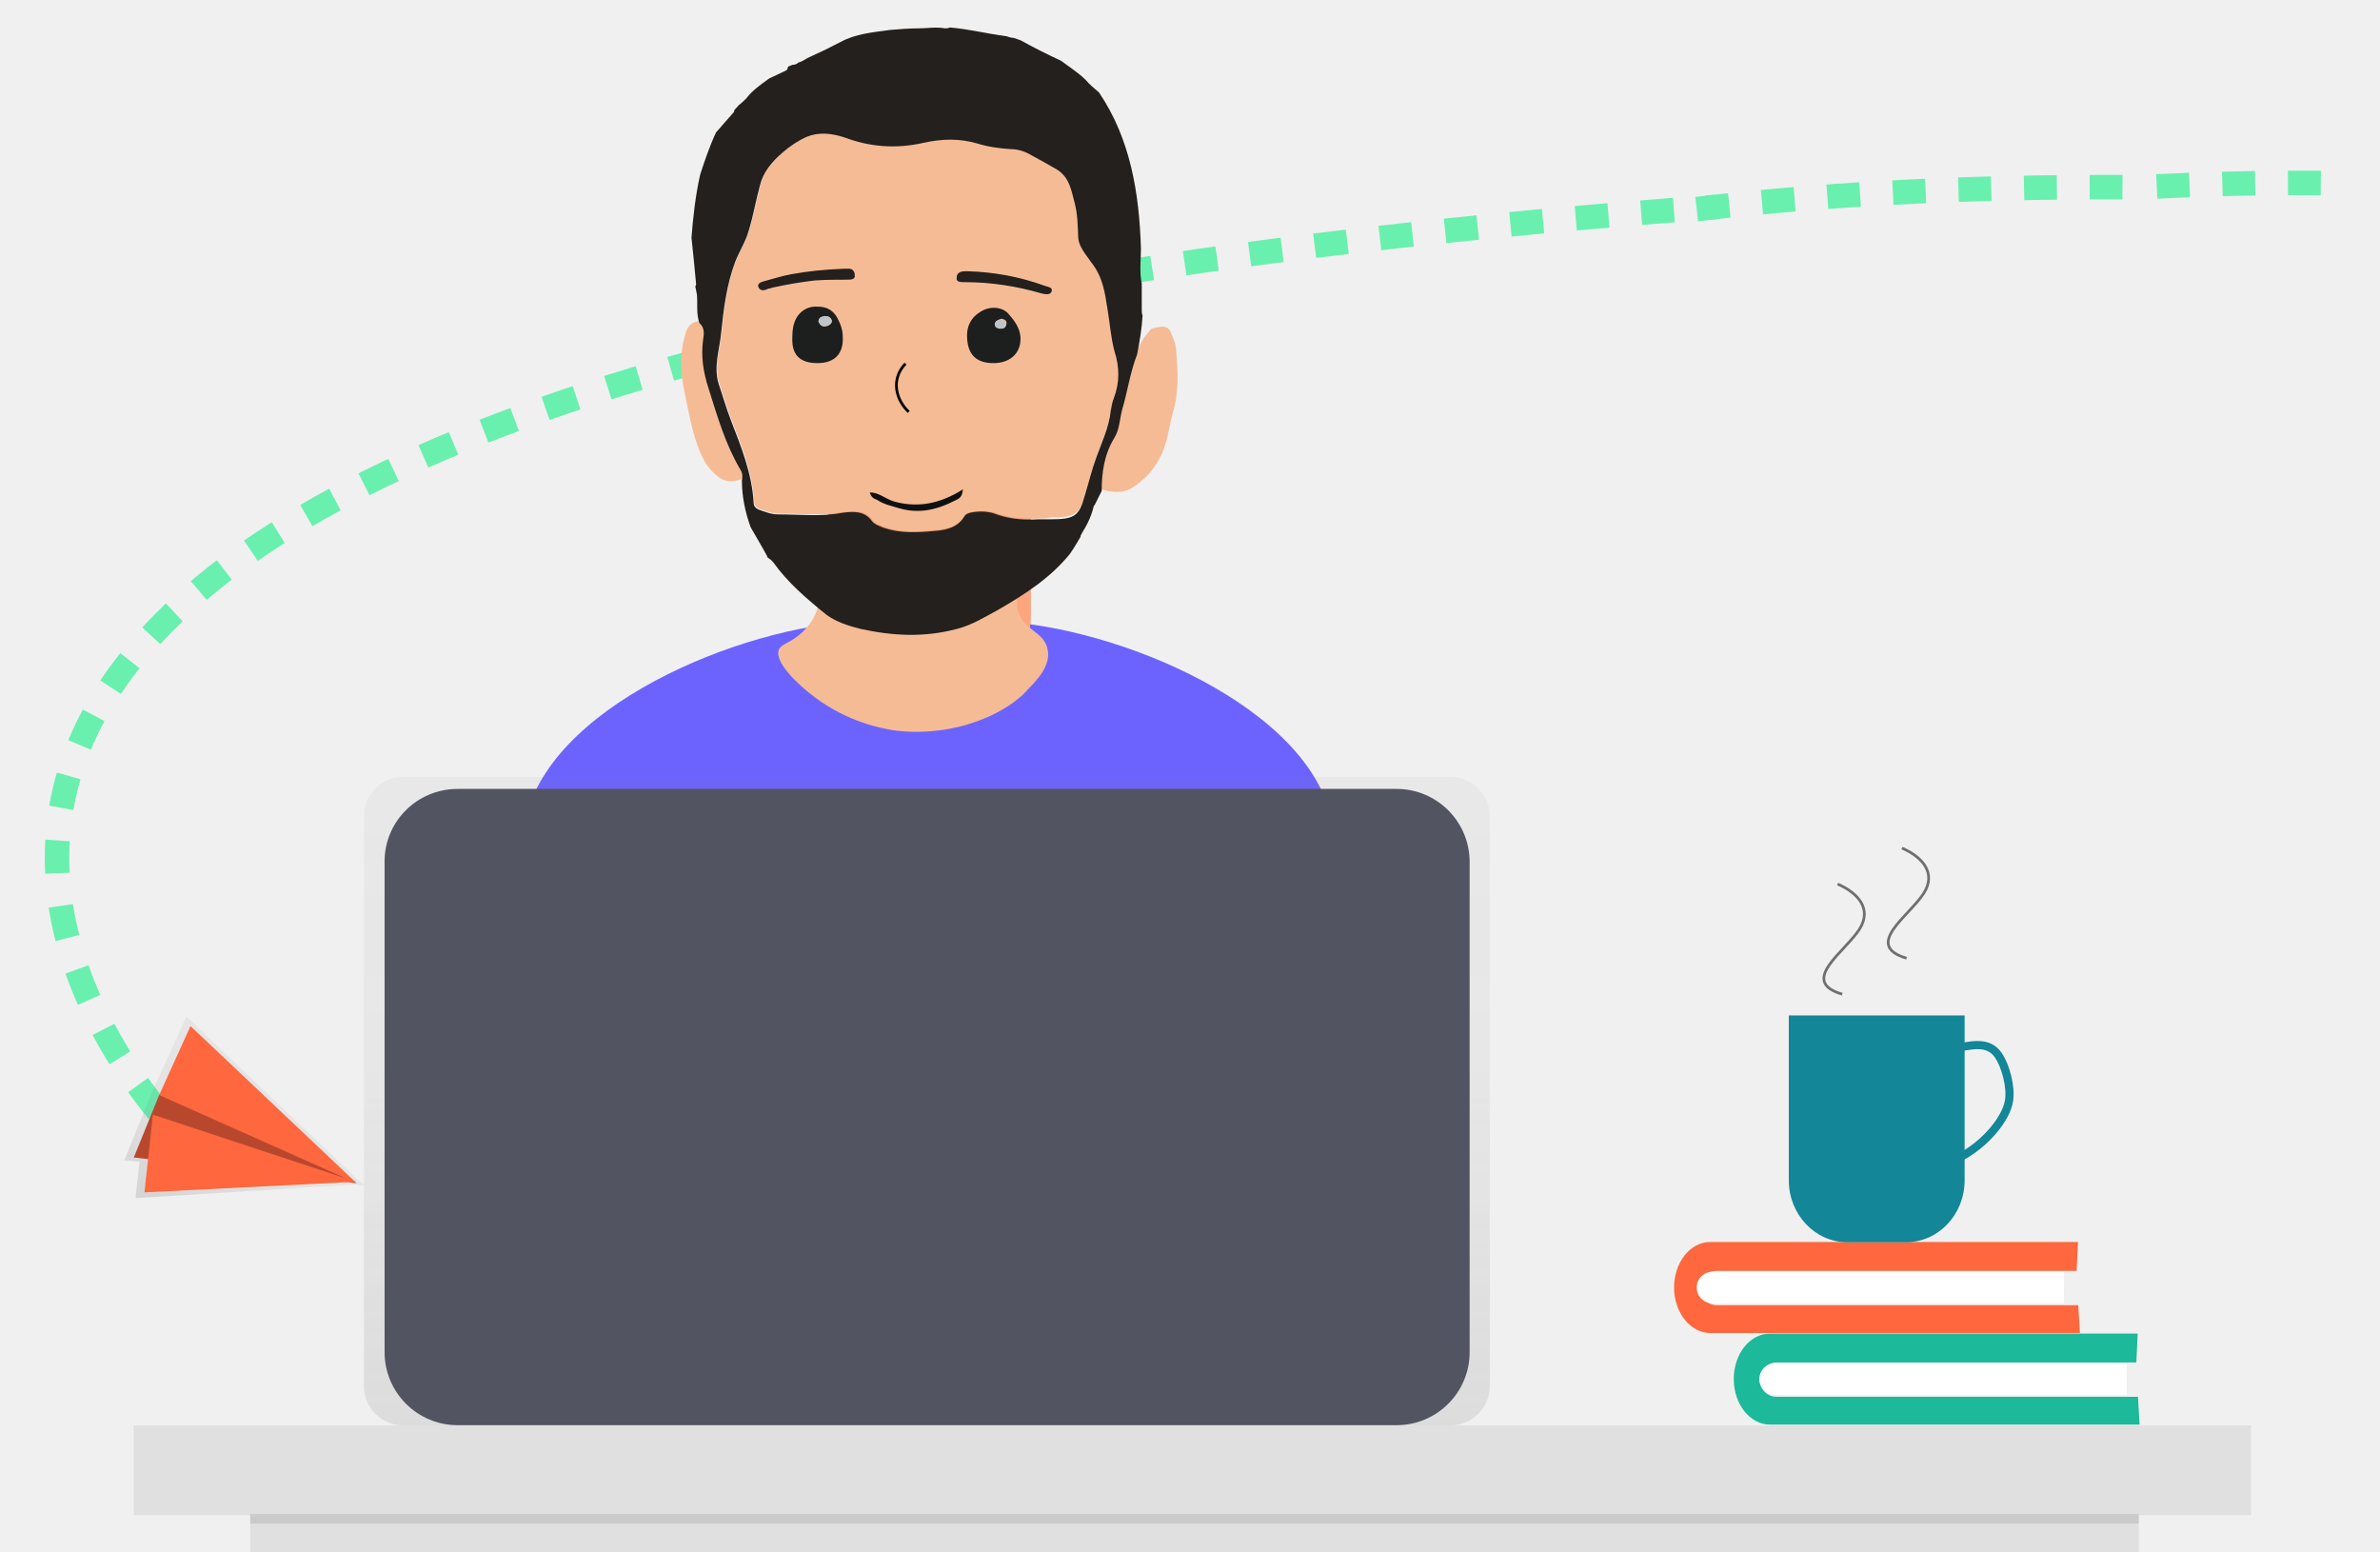
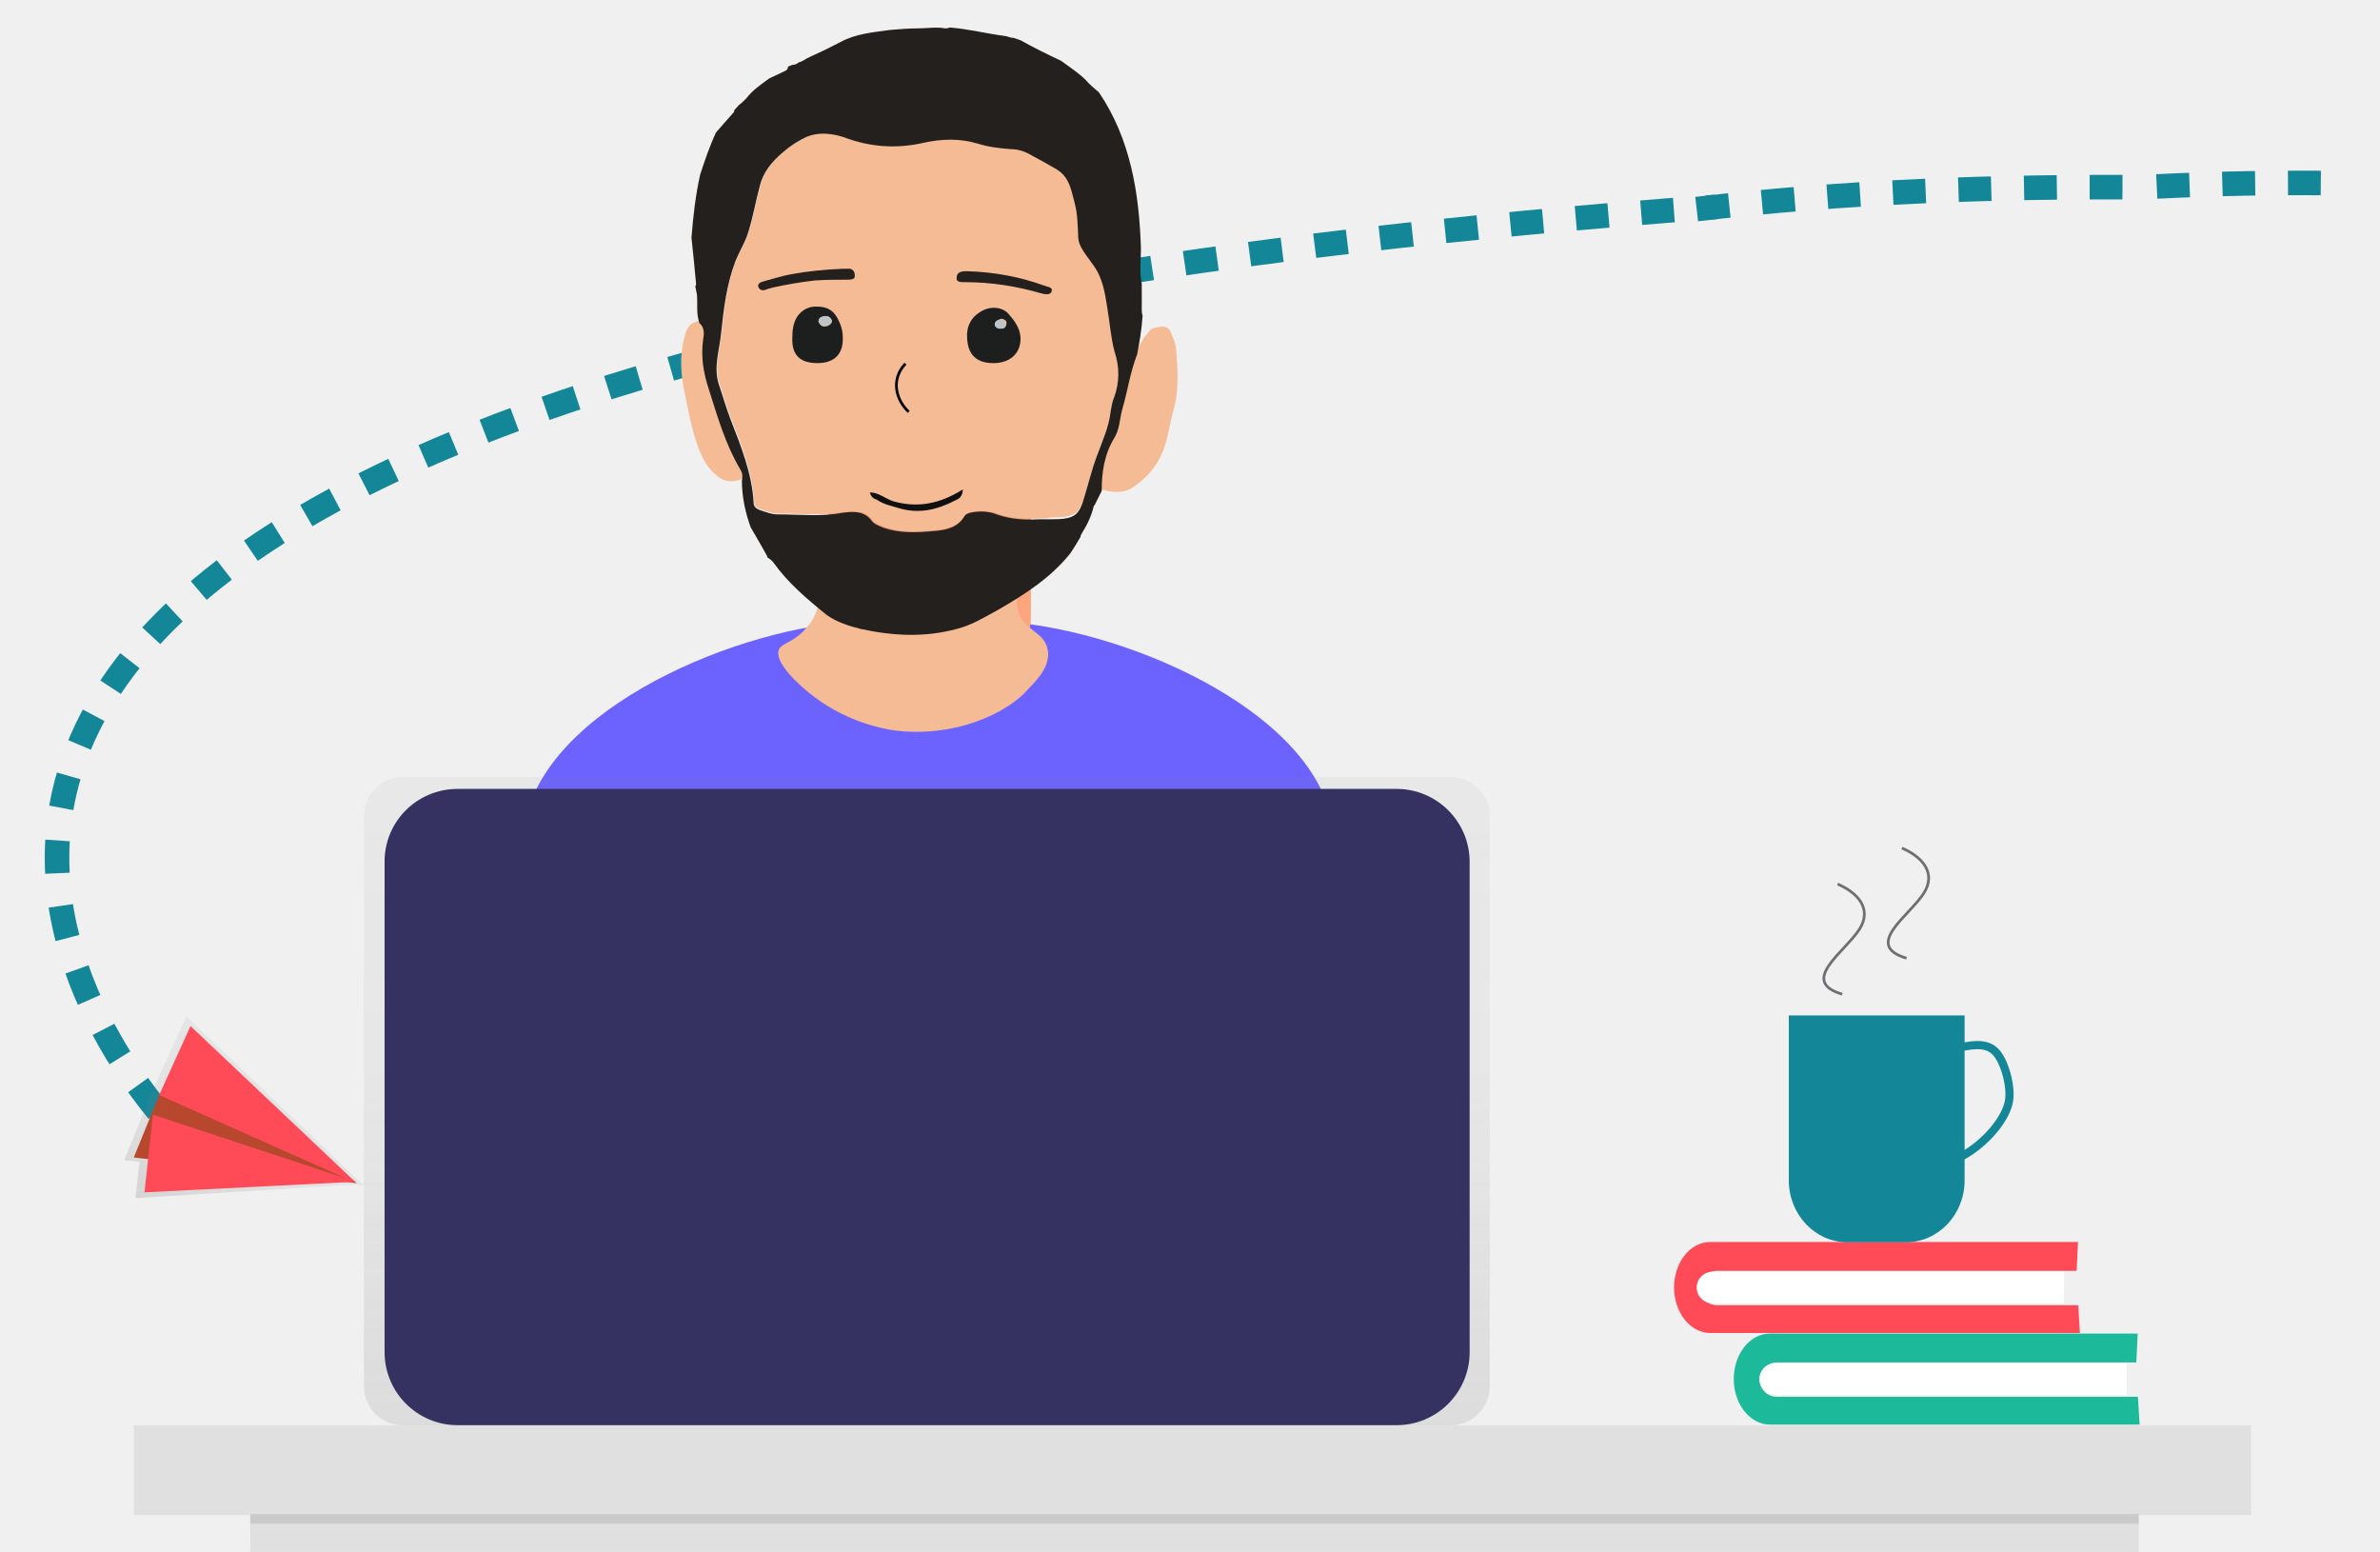
<svg xmlns="http://www.w3.org/2000/svg" version="1.1" id="e2165270-d70d-4354-9ac9-1848d055b0c2" x="0px" y="0px" viewBox="0 0 873.2 569.3" style="enable-background:new 0 0 873.2 569.3;" xml:space="preserve">
  <style type="text/css">

	@keyframes steaming {
	0% {
		transform: translateY(0px);
		opacity: 0;
	}

	50% { opacity: 1; }

	100% {
		transform: translateY(-15px);
		opacity: 0;
	}
	}

	#steam1, #steam2{
	-webkit-animation: steaming 7s linear infinite;
	-moz-animation: steaming 7s linear infinite;
	animation: steaming 7s linear infinite;
	}
- 	.st0{fill:none;stroke:#69F0AE;stroke-width:9;stroke-miterlimit:10;stroke-dasharray:12.04,12.04;}
+ 	.st0{fill:none;stroke:#138698;stroke-width:9;stroke-miterlimit:10;stroke-dasharray:12.04,12.04;}
	.st1{fill:url(#SVGID_1_);}
	.st2{fill:#E55A39;}
	.st3{opacity:0.2;enable-background:new    ;}
- 	.st4{fill:#FF673E;}
+ 	.st4{fill:#ff4a57;}
	.st5{fill:#6C63FF;}
	.st6{opacity:0.1;enable-background:new    ;}
	.st7{fill:#FDA57D;}
	.st8{opacity:0.7;}
	.st9{fill:url(#SVGID_2_);}
- 	.st10{fill:#535461;}
+ 	.st10{fill:#353160;}
	.st11{fill:#F5BB95;}
	.st12{fill:#F5BC95;}
	.st13{fill:#1D1E1E;}
	.st14{fill:#BEC5C9;}
	.st15{fill:#23201D;}
	.st16{fill:#101010;}
	.st17{fill:none;stroke:#000000;stroke-miterlimit:10;}
	.st18{fill:#E0E0E0;}
	.st19{fill:none;}
	.st20{fill:#FFFFFF;}
	.st21{fill:#1CB99A;}
	.st22{fill:#138698;}
	.st23{fill:none;stroke:#6F6F72;}
	.st24{fill:none;stroke:#138698;stroke-width:3;}
	</style>
  <path class="st0" d="M58,407.6C19.1,360.2-126.2,131.4,629.5,75.9" />
  <path class="st0" d="M622.5,76.7c54.5-6.4,109.5-8.4,163.7-8" />
  <path class="st0" d="M791.3,68.4c22.2-1.1,44.4-1.5,66.6-1.2" />
  <g>
    <linearGradient id="SVGID_1_" gradientUnits="userSpaceOnUse" x1="474.055" y1="851.593" x2="474.055" y2="786.417" gradientTransform="matrix(0.8157 0.5131 -0.4245 0.9353 51.7849 -583.0793)">
      <stop offset="0" style="stop-color:#808080;stop-opacity:0.25" />
      <stop offset="0.54" style="stop-color:#808080;stop-opacity:0.12" />
      <stop offset="1" style="stop-color:#808080;stop-opacity:0.1" />
    </linearGradient>
    <polygon class="st1" points="130.2,434.5 133.5,434.9 133,434.4 133.3,434.4 132.8,434.2 68.4,372.9 55.8,400.5 45.6,425.6    51.2,426.2 49.7,439.5  " />
    <polygon class="st2" points="58.4,401.7 49.1,424.6 130.8,434 75.8,395.8  " />
    <polygon class="st3" points="58.4,401.7 49.1,424.6 130.8,434 75.8,395.8  " />
    <polygon class="st4" points="69.9,376.4 130.8,434 58.4,401.7  " />
    <polygon class="st4" points="53,437.4 130.6,433.5 56.1,408.9  " />
  </g>
  <path class="st5" d="M343.7,429c48.9,0,128.8-14.6,166.8-39.6c-4.1-22.5-13.6-58.9-22.6-91.4c-11.4-41.5-83.5-70.2-126.5-70.2H320  c-43.1,0-115.4,28.9-126.6,70.6c-8.6,31.7-17.8,66.6-22.3,87.1C210.1,412.9,292.3,429,343.7,429z" />
  <path class="st6" d="M303.7,168.6h74.5l0,0v59.6c0,20.6-16.7,37.2-37.2,37.2l0,0c-20.6,0-37.2-16.7-37.2-37.2L303.7,168.6  L303.7,168.6z" />
  <path class="st7" d="M314.4,165.9h53.1c5.9,0,10.7,4.8,10.7,10.7v48.9c0,20.6-16.7,37.2-37.2,37.2l0,0c-20.6,0-37.2-16.7-37.2-37.2  v-48.9C303.7,170.7,308.5,165.9,314.4,165.9z" />
  <path class="st6" d="M303.8,196.8c24,9,50.4,9,74.5,0.2v-9.1h-74.5V196.8z" />
  <g class="st8">
    <linearGradient id="SVGID_2_" gradientUnits="userSpaceOnUse" x1="340.05" y1="812.262" x2="340.05" y2="574.362" gradientTransform="matrix(1 0 0 1 0 -289.3617)">
      <stop offset="0" style="stop-color:#808080;stop-opacity:0.25" />
      <stop offset="0.535" style="stop-color:#808080;stop-opacity:0.12" />
      <stop offset="1" style="stop-color:#808080;stop-opacity:0.1" />
    </linearGradient>
    <path class="st9" d="M148,285h384.1c8,0,14.5,6.5,14.5,14.5v208.9c0,8-6.5,14.5-14.5,14.5H148c-8,0-14.5-6.5-14.5-14.5V299.5   C133.5,291.5,140,285,148,285z" />
  </g>
  <path class="st10" d="M167.9,289.4h344.5c14.8,0,26.8,12,26.8,26.8V496c0,14.8-12,26.8-26.8,26.8H167.9c-14.8,0-26.8-12-26.8-26.8  V316.2C141,301.4,153,289.4,167.9,289.4z" />
  <g>
    <path class="st11" d="M384.4,238.4c-1.2-7-9.3-7-11-14.8c-1.7-7,4.1-11,1.4-13.9c-2.9-3.2-10.7,2-24.6-0.6c-3.8-0.6-3.8-1.2-7-1.4   c-9-0.9-12.5,2.6-19.4,3.5c-12.5,1.4-19.4-7.3-23.2-4.1c-3.2,2.9,2.6,9.3-1.5,18.3c-1.5,3.5-4.4,6.1-4.6,6.4   c-4.6,4.3-7.5,4.1-8.7,6.4c-2,4.6,7.3,13.3,13.3,17.7c12.5,9.3,24.9,11.3,28.1,11.9c3.8,0.6,18,2.3,33.6-4.1   c10.1-4.1,15.1-9.3,16.2-10.7C380.6,249.4,385.5,244.2,384.4,238.4z" />
    <g id="head">
      <g>
        <path class="st11" d="M404.1,179.5c0-6.7,0.9-13.3,4.6-19.4c2-3.2,2-7,2.9-10.4c2.6-8.4,2.9-17.7,8.1-25.8c0.9-1.2,1.7-2,2.6-3.2     c0.9-0.3,1.5-0.6,2.3-0.6c2.3-0.6,4.1-0.3,4.9,1.7c0.9,2,1.7,3.8,2,6.1c0.6,7.8,1.2,15.7-1.2,23.5c-1.5,5.5-2,11.6-4.9,16.8     c-2.3,4.4-5.8,8.1-10.4,11C411.6,181,407.9,180.7,404.1,179.5z" />
        <path class="st11" d="M257.1,117.7c2,1.7,1.7,4.1,1.4,5.8c-0.9,6.4,0,12.2,2,18.3c3.2,10.2,6.1,20.3,11.6,29.6     c0.9,1.4,0.9,2.6,0.6,4.1c-4.1,1.7-7,1.4-9.9-1.2c-3.2-2.6-4.9-5.8-6.4-9.6c-2.6-6.7-3.8-13.9-5.2-20.6s-2-13.6,0-20.6     C251.8,120.6,253,118,257.1,117.7z" />
        <path class="st11" d="M381.2,190.2c-5.2,0.3-10.1,0-15.1-1.7c-2.9-1.2-5.8-1.4-9-0.9c-1.4,0.3-2.6,0.6-3.2,1.7     c-2.3,3.8-6.4,4.9-11,5.2c-6.4,0.6-12.5,0.9-18.6-1.2c-1.4-0.6-3.2-1.2-4.1-2.3c-2.6-3.8-6.7-3.8-10.7-3.2     c-7.8,1.5-15.7,0.6-23.8,0.6c-2.6,0-4.6-0.9-7-1.7c-1.5-0.6-2-1.4-2-2.6c-0.6-10.7-4.6-20.6-8.4-30.4c-1.7-4.4-2.9-8.7-4.4-13.1     c-2-6.4,0.3-12.5,0.9-18.8c0.9-8.7,2-17.7,5.2-26.1c1.5-3.8,3.8-7.3,4.9-11.3c1.7-5.5,2.6-11,4.1-16.5c1.2-4.9,4.4-8.7,8.4-12.2     c2.6-2.3,5.8-4.3,9-5.8c4.4-1.7,9-1.2,13.6,0.3c9.3,3.5,18.9,4.3,29,2c6.7-1.5,13.3-1.7,20,0.3c3.8,1.2,7.8,1.7,11.9,2     c2.9,0,5.5,0.9,7.8,2.3c3.2,1.7,6.4,3.5,9.3,5.2c4.6,2.9,5.2,7.5,6.4,11.9c1.2,4.3,4.4,19.4,6.7,22c4.1,5.2,4.9,11,5.8,16.8     c0.9,5.2,1.2,10.4,2.6,15.7c1.7,5.5,1.7,11.3-0.6,16.8c-0.6,1.5-0.9,3.2-1.2,4.9c-0.6,5.8-3.2,11.3-5.2,16.8     c-1.7,4.6-2.9,9.6-4.4,14.5c-2,7.3-3.8,8.4-12.5,8.4C383.8,190.2,382.6,190.2,381.2,190.2z" />
        <g>
          <g>
            <path class="st12" d="M291,139.8L291,139.8L291,139.8C290.7,139.8,290.7,139.8,291,139.8L291,139.8z" />
            <g>
              <path class="st13" d="M290.7,123.8c0-2.6,0.3-5.2,1.7-7.5c1.7-2.6,4.4-4.1,7.8-3.8c3.2,0,5.5,1.4,7,4.1c1.2,2.3,2,4.4,2,7        c0.3,6.1-2.9,9.6-9.3,9.6S290.4,130.2,290.7,123.8z M300.3,118c0.6,1.2,1.5,2,2.9,1.7c1.2-0.3,2.3-1.2,2-2.3        c-0.6-1.2-1.7-1.7-2.9-1.2C300.8,116.3,300.3,117.2,300.3,118z" />
              <path class="st14" d="M300.3,118c0-1.2,0.6-1.7,1.7-2c1.5-0.3,2.6,0.3,2.9,1.2c0.6,1.4-0.6,2-2,2.3        C301.7,120.1,300.8,119.2,300.3,118z" />
            </g>
            <g>
              <path class="st13" d="M354.8,123c0-2.6,0.9-6.1,4.6-8.4c3.2-2.3,7.8-2.3,10.4,0.3c2.3,2.6,4.3,5.2,4.6,8.7        c0.3,5.5-3.2,9.3-9.3,9.6C358.3,133.4,354.8,130.2,354.8,123z M367.5,116.9c-0.9,0.3-2,0.6-2.3,1.5c-0.3,1.2,0.9,2,2,2        s2-0.6,2-1.4C369.6,117.7,368.7,117.2,367.5,116.9z" />
              <path class="st14" d="M367.3,117.2c1.2,0.3,1.7,0.9,1.7,2c0,1.2-0.9,1.4-2,1.4c-1.4,0-2.3-0.9-2-2        C365.2,117.7,366.4,117.2,367.3,117.2z" />
            </g>
          </g>
          <g>
            <path class="st15" d="M309,98.6c0.3,0,0.9,0,1.7,0c2-0.3,2.9,0.9,2.9,2.3c0.3,1.7-1.5,1.7-2.9,1.7c-4.1,0-7.8,0-11.9,0.3       c-5.2,0.6-10.4,1.5-15.4,2.6c-0.6,0.3-1.4,0.3-2,0.6c-1.2,0.6-2.6,0.6-3.2-0.9c-0.3-1.2,0.9-1.7,2-2c3.5-0.9,6.7-2,10.1-2.6       C296.2,99.5,302.3,98.9,309,98.6z" />
            <path class="st15" d="M355.1,99.5c9.6,0.3,18.9,2,27.8,5.2c1.5,0.6,3.5,0.6,2.9,2.3c-0.6,1.4-2.6,0.9-3.8,0.6       c-9-2.6-18.3-4.1-28.1-4.1c-1.5,0-3.2,0-2.9-1.7c0-1.7,1.4-2.3,3.2-2.3C354.5,99.5,354.8,99.5,355.1,99.5z" />
          </g>
        </g>
        <path class="st15" d="M418.9,113.7c0-3.2,0-6.4,0-9.6c-0.9-4.3-0.3-9-0.3-12.8C418,71,414.8,51,403.2,33.9     c-1.7-1.5-3.5-2.9-4.9-4.6c-2.6-2.6-5.8-4.6-9-7c-4.9-2.3-10.2-4.9-14.8-7.5c-0.9-0.3-1.7-0.6-2.6-0.9c-0.9,0-1.7-0.3-2.6-0.6     c-7-0.9-13.6-2.6-20.6-3.2h-0.3c-0.6,0.3-1.2,0.3-1.7,0.3c-3.2-0.6-6.4,0-9.6,0c-3.5,0-7.3,0.3-10.7,0.6     c-6.4,0.9-12.5,1.4-18,4.4c-3.8,2-7.5,3.8-11.3,5.5c-1.5,0.6-2.6,1.7-4.1,2c-0.6,0.6-1.5,0.9-2.3,0.9c-0.6,0.3-0.9,0.3-1.5,0.6     c-0.3,0.9-0.3,1.2-0.9,1.5c-2,0.9-4.1,2-6.1,2.9c-3.2,2.3-6.1,4.3-8.4,7.3c-0.9,0.9-1.7,1.7-2.9,2.6c-0.3,0.6-0.9,0.9-1.2,1.4     c0,0,0,0-0.3,0.3c0,0.3,0,0.6-0.3,0.9c-2,2.3-4.1,4.6-6.4,7.3c-2.3,4.9-4.1,10.2-5.8,15.4c-1.7,7.5-2.6,15.4-3.2,23.2     c0.6,5.8,1.2,11.3,1.7,17.1c0,0.3-0.3,0.6-0.3,0.9c0.3,0.9,0.3,1.7,0.6,2.9c0.3,3.5-0.3,7,0.9,10.4c2,1.7,1.7,4.1,1.4,5.8     c-0.9,6.4,0,12.2,2,18.3c3.2,10.1,6.1,20.3,11.6,29.6c0.9,1.4,0.9,2.6,0.6,4.1c0,5.8,1.2,11.6,3.2,17.1c2,3.5,4.1,7,6.1,10.7v0.3     c0.9,0.6,1.7,1.2,2.3,2c5.2,7.3,12.2,13.3,19.4,19.1c3.5,2.6,8.1,4.1,12.5,5.2c11.9,2.6,23.5,3.2,35.4,0c5.5-1.4,10.1-4.3,15.1-7     c10.1-5.8,19.4-11.9,26.4-20.6c1.4-2,2.6-4.1,3.8-6.1c0-0.6,0.3-0.9,0.6-1.5c2-3.2,3.5-6.4,4.3-9.9c0,0,0,0,0.3-0.3     c0.9-1.7,1.7-3.5,2.6-5.2c0-6.7,0.9-13.3,4.6-19.4c2-3.2,2-7,2.9-10.4c2-6.7,2.9-13.6,5.5-20.3c0.9-4.6,1.7-9.3,2-14.2l0,0     C418.9,114.8,418.9,114.3,418.9,113.7z M408.7,145.9c-0.6,1.4-0.9,3.2-1.2,4.9c-0.6,5.8-3.2,11.3-5.2,16.8     c-1.7,4.6-2.9,9.6-4.4,14.5c-2,7.3-3.8,8.4-12.5,8.4H381c-5.2,0.3-10.1,0-15.1-1.7c-2.9-1.2-5.8-1.4-9-0.9     c-1.5,0.3-2.6,0.6-3.2,1.7c-2.3,3.8-6.4,4.9-11,5.2c-6.4,0.6-12.5,0.9-18.6-1.2c-1.4-0.6-3.2-1.2-4.1-2.3     c-2.6-3.8-6.7-3.8-10.7-3.2c-7.8,1.5-15.7,0.6-23.8,0.6c-2.6,0-4.6-0.9-7-1.7c-1.4-0.6-2-1.4-2-2.6c-0.6-10.7-4.6-20.6-8.4-30.4     c-1.7-4.4-2.9-8.7-4.4-13.1c-2-6.4,0.3-12.5,0.9-18.9c0.9-8.7,2-17.7,5.2-26.1c1.5-3.8,3.8-7.3,4.9-11.3c1.7-5.5,2.6-11,4.1-16.5     c1.2-4.9,4.3-8.7,8.4-12.2c2.6-2.3,5.8-4.4,9-5.8c4.3-1.7,9-1.2,13.6,0.3c9.3,3.5,18.8,4.3,29,2c6.7-1.5,13.3-1.7,20,0.3     c3.8,1.2,7.8,1.7,11.9,2c2.9,0,5.5,0.9,7.8,2.3c3.2,1.7,6.4,3.5,9.3,5.2c4.6,2.9,5.2,7.5,6.4,11.9s1.2,8.7,1.4,13.3     c0.3,3.2,2.9,6.1,4.9,9c4.1,5.2,4.9,11,5.8,16.8c0.9,5.2,1.2,10.4,2.6,15.7C410.8,134.6,410.8,140.4,408.7,145.9z" />
      </g>
      <path class="st16" d="M319.1,180.7c2.9-0.3,5.8,2.3,8.7,3.2c8.1,2.3,15.7,1.2,23.5-3.2c0.6-0.3,1.4-0.9,2-1.2l0,0    c-0.3,3.2-1.7,3.5-2.9,4.1c-6.7,3.5-13.3,4.9-20.3,2.9c-2.9-0.9-5.8-1.4-8.4-3.2C320.6,183,319.7,182.4,319.1,180.7L319.1,180.7z" />
      <path class="st17" d="M332.2,133.4c-5.5,5.8-3.5,13.3,1.2,17.7" />
    </g>
  </g>
  <rect x="49.1" y="522.9" class="st18" width="776.8" height="32.9" />
  <rect x="91.8" y="555.8" class="st18" width="692.9" height="13.5" />
  <rect x="91.8" y="555.4" class="st6" width="692.9" height="3.5" />
  <g>
    <line class="st19" x1="657.9" y1="376.9" x2="657.9" y2="373.5" />
    <g>
      <path class="st4" d="M761.9,466.2H630c-3.5,0-6.3,2.8-6.3,6.3l0,0c0,3.5,2.8,6.3,6.3,6.3h132.5l0.6,10.2H627.5    c-7.3,0-13.3-7.5-13.3-16.7l0,0c0-9.2,5.9-16.7,13.3-16.7h134.9" />
      <path class="st20" d="M757.2,478.1H628.4c-3.3,0-5.9-2.6-5.9-5.8l0,0c0-3.2,2.6-5.8,5.9-5.8h128.9" />
    </g>
    <g>
      <path class="st21" d="M783.8,499.8H651.9c-3.5,0-6.3,2.8-6.3,6.3l0,0c0,3.5,2.8,6.3,6.3,6.3h132.5l0.6,10.2H649.4    c-7.3,0-13.3-7.5-13.3-16.7l0,0c0-9.2,5.9-16.7,13.3-16.7h134.9" />
      <path class="st20" d="M780.3,511.7H651.4c-3.3,0-5.9-2.6-5.9-5.8l0,0c0-3.2,2.6-5.8,5.9-5.8h128.9" />
    </g>
    <path class="st22" d="M720.8,372.5V433c0,12.5-9.6,22.7-21.5,22.7h-21.5c-11.9,0-21.5-10.2-21.5-22.7v-60.5" />
    <path id="steam2" class="st23" d="M674.2,324.3c7.4,3.2,12.8,9.1,8,16.6c-5.3,8.3-22.4,19.1-6.3,23.8" />
    <path id="steam1" class="st23" d="M697.8,311.1c7.4,3.2,12.8,9.1,8,16.6c-5.3,8.3-22.4,19.1-6.3,23.8" />
    <path class="st24" d="M716.4,384.7c6.2-1.1,12.9-3.2,16.7,2.3c2.8,4,4.8,11.9,4,16.7c-1.5,9.7-15.9,22.8-25.9,23.1" />
  </g>
</svg>
